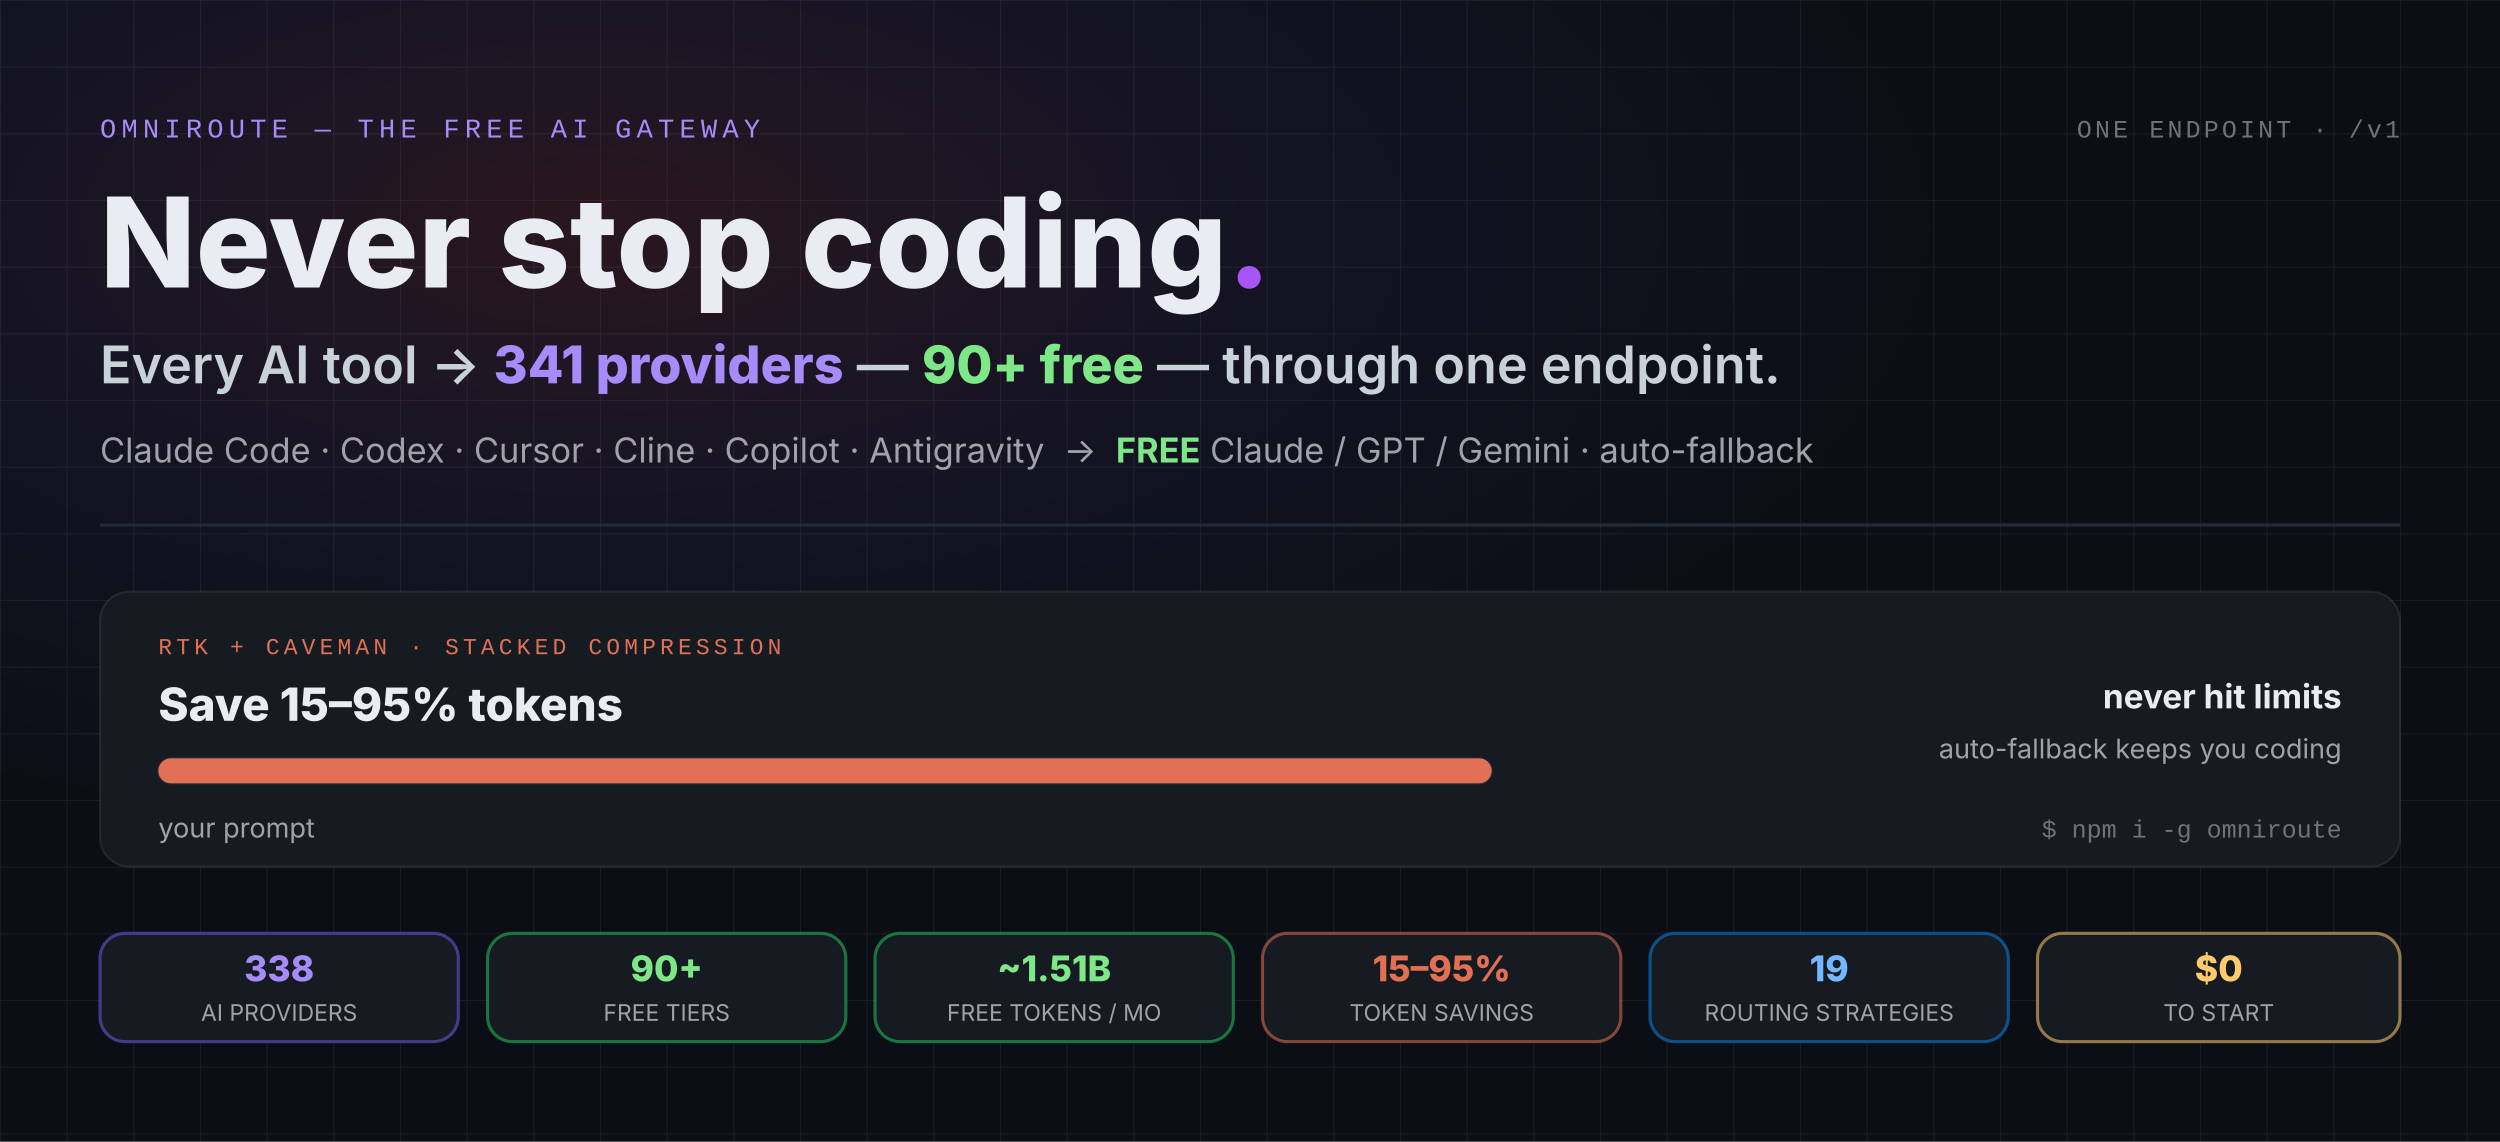
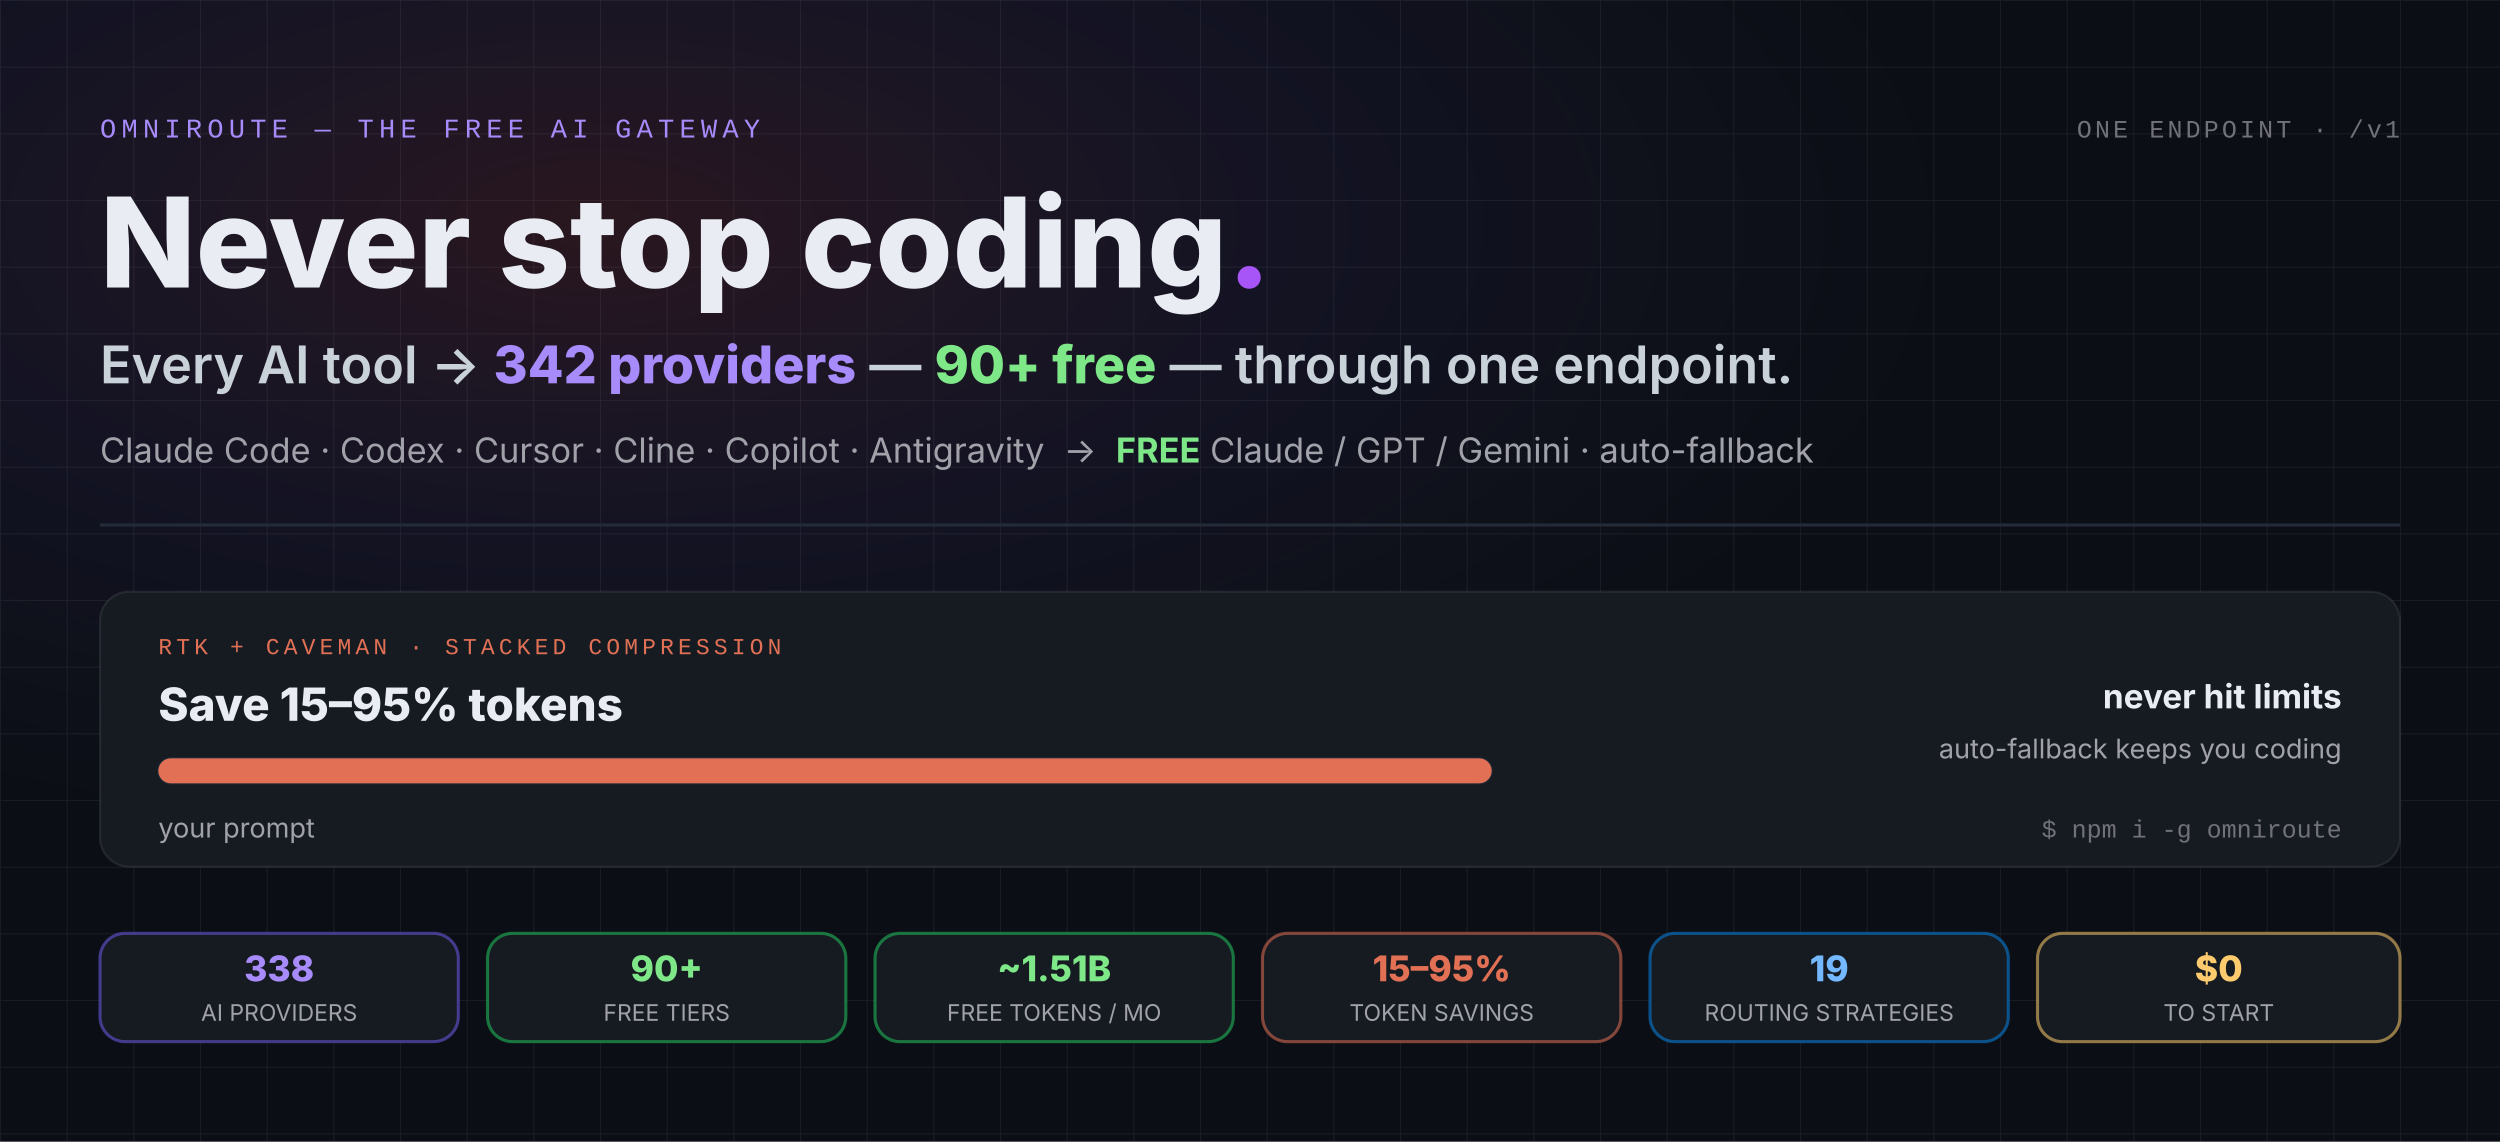
- <svg xmlns="http://www.w3.org/2000/svg" viewBox="0 0 1200 548" role="img" aria-label="OmniRoute hero: Never stop coding. Every AI tool to 341 providers — 90+ free — through one endpoint. Claude Code, Codex, Cursor, Cline, Copilot and Antigravity into free Claude, GPT and Gemini with auto-fallback. RTK + Caveman stacked compression saves 15 to 95 percent of tokens — about 89 percent average on tool-heavy sessions — so you never hit limits. Stats: 341 AI providers, 90+ free tiers, about 1.51B free tokens per month, 15 to 95 percent token savings, 19 routing strategies, zero dollars to start.">
+ <svg xmlns="http://www.w3.org/2000/svg" viewBox="0 0 1200 548" role="img" aria-label="OmniRoute hero: Never stop coding. Every AI tool to 342 providers — 90+ free — through one endpoint. Claude Code, Codex, Cursor, Cline, Copilot and Antigravity into free Claude, GPT and Gemini with auto-fallback. RTK + Caveman stacked compression saves 15 to 95 percent of tokens — about 89 percent average on tool-heavy sessions — so you never hit limits. Stats: 342 AI providers, 90+ free tiers, about 1.51B free tokens per month, 15 to 95 percent token savings, 19 routing strategies, zero dollars to start.">
  <defs>
    <pattern id="gridPaperH" width="32" height="32" patternUnits="userSpaceOnUse">
      <path d="M 32 0 L 0 0 0 32" fill="none" stroke="#ffffff" stroke-opacity="0.06" stroke-width="1" />
    </pattern>
    <radialGradient id="bgGlowH" cx="24%" cy="20%" r="55%">
      <stop offset="0%" stop-color="#e54d5e" stop-opacity="0.14" />
      <stop offset="55%" stop-color="#8b5cf6" stop-opacity="0.06" />
      <stop offset="100%" stop-color="#6366f1" stop-opacity="0" />
    </radialGradient>
    <linearGradient id="gradBrandH" x1="0" y1="0" x2="1" y2="1">
      <stop offset="0%" stop-color="#e54d5e" />
      <stop offset="100%" stop-color="#a855f7" />
    </linearGradient>
    <path id="dividerPathH" d="M 48,252 L 1152,252" />
  </defs>
  <rect width="1200" height="548" fill="#0b0e14" />
  <rect width="1200" height="548" fill="url(#gridPaperH)" />
  <rect width="1200" height="548" fill="url(#bgGlowH)" />
  <text x="48" y="66" font-family="Consolas, 'Courier New', monospace" font-size="13" letter-spacing="2.5" fill="#a78bfa">OMNIROUTE — THE FREE AI GATEWAY</text>
  <text x="1152" y="66" text-anchor="end" font-family="Consolas, 'Courier New', monospace" font-size="12" letter-spacing="1.5" fill="#71717a">ONE ENDPOINT · /v1</text>
  <text x="48" y="138" font-family="Inter, 'Segoe UI', Arial, Helvetica, system-ui, sans-serif" font-size="60" font-weight="800" fill="#e9edf3">Never stop coding<tspan fill="#a855f7">.</tspan>
  </text>
-   <text x="48" y="184" font-family="Inter, 'Segoe UI', Arial, Helvetica, system-ui, sans-serif" font-size="25" font-weight="600" fill="#c9d1d9">Every AI tool → <tspan fill="#a78bfa" font-weight="800">341 providers</tspan> — <tspan fill="#7ee787" font-weight="800">90+ free</tspan> — through one endpoint.</text>
+   <text x="48" y="184" font-family="Inter, 'Segoe UI', Arial, Helvetica, system-ui, sans-serif" font-size="25" font-weight="600" fill="#c9d1d9">Every AI tool → <tspan fill="#a78bfa" font-weight="800">342 providers</tspan> — <tspan fill="#7ee787" font-weight="800">90+ free</tspan> — through one endpoint.</text>
  <text x="48" y="222" font-family="Inter, 'Segoe UI', Arial, Helvetica, system-ui, sans-serif" font-size="16.5" fill="#a1a1aa">Claude Code · Codex · Cursor · Cline · Copilot · Antigravity  →  <tspan fill="#7ee787" font-weight="700">FREE</tspan> Claude / GPT / Gemini · auto-fallback</text>
  <line x1="48" y1="252" x2="1152" y2="252" stroke="#232b38" stroke-width="1.5" />
  <circle r="4" fill="url(#gradBrandH)" opacity="0">
    <animateMotion dur="6s" repeatCount="indefinite" keyPoints="0;1" keyTimes="0;1" calcMode="linear">
      <mpath href="#dividerPathH" />
    </animateMotion>
    <animate attributeName="opacity" values="0;0.9;0.9;0" keyTimes="0;0.08;0.6;0.75" dur="6s" repeatCount="indefinite" />
  </circle>
  <g>
    <rect x="48" y="284" width="1104" height="132" rx="14" fill="#161b22" stroke="#ffffff" stroke-opacity="0.08" stroke-width="1" />
    <text x="76" y="314" font-family="Consolas, 'Courier New', monospace" font-size="11" letter-spacing="2" fill="#e17055">RTK + CAVEMAN · STACKED COMPRESSION</text>
    <text x="76" y="346" font-family="Inter, 'Segoe UI', Arial, Helvetica, system-ui, sans-serif" font-size="22" font-weight="800" fill="#e9edf3">Save 15–95% tokens</text>
    <rect x="76" y="364" width="640" height="12" rx="6" fill="#0b0e14" stroke="#232b38" stroke-width="1" />
    <rect x="76" y="364" width="640" height="12" rx="6" fill="#e17055">
      <animate attributeName="width" values="640;640;70;70;640" keyTimes="0;0.12;0.5;0.88;1" dur="8s" repeatCount="indefinite" calcMode="spline" keySplines="0.4 0 0.2 1;0.4 0 0.2 1;0.4 0 0.2 1;0.4 0 0.2 1" />
    </rect>
    <text x="76" y="402" font-family="Inter, 'Segoe UI', Arial, Helvetica, system-ui, sans-serif" font-size="13" fill="#a1a1aa">your prompt
      <animate attributeName="opacity" values="1;1;0;0;1" keyTimes="0;0.12;0.35;0.88;1" dur="8s" repeatCount="indefinite" calcMode="discrete" />
    </text>
    <text x="76" y="402" font-family="Inter, 'Segoe UI', Arial, Helvetica, system-ui, sans-serif" font-size="13" font-weight="700" fill="#e17055" opacity="0">−89% avg on tool-heavy sessions
      <animate attributeName="opacity" values="0;0;1;1;0" keyTimes="0;0.35;0.36;0.88;1" dur="8s" repeatCount="indefinite" calcMode="discrete" />
    </text>
    <text x="1124" y="340" text-anchor="end" font-family="Inter, 'Segoe UI', Arial, Helvetica, system-ui, sans-serif" font-size="16" font-weight="700" fill="#e9edf3">never hit limits</text>
    <text x="1124" y="364" text-anchor="end" font-family="Inter, 'Segoe UI', Arial, Helvetica, system-ui, sans-serif" font-size="13" fill="#a1a1aa">auto-fallback keeps you coding</text>
    <text x="1124" y="402" text-anchor="end" font-family="Consolas, 'Courier New', monospace" font-size="12" fill="#71717a">$ npm i -g omniroute</text>
  </g>
  <g font-family="Inter, 'Segoe UI', Arial, Helvetica, system-ui, sans-serif" text-anchor="middle">
    <rect x="48" y="448" width="172" height="52" rx="12" fill="#161b22" stroke="#6c5ce7" stroke-opacity="0.55" stroke-width="1.5" />
    <text x="134" y="471" font-size="17" font-weight="800" fill="#a78bfa">338</text>
    <text x="134" y="490" font-size="11" fill="#a1a1aa">AI PROVIDERS</text>
    <rect x="234" y="448" width="172" height="52" rx="12" fill="#161b22" stroke="#22c55e" stroke-opacity="0.55" stroke-width="1.5" />
    <text x="320" y="471" font-size="17" font-weight="800" fill="#7ee787">90+</text>
    <text x="320" y="490" font-size="11" fill="#a1a1aa">FREE TIERS</text>
    <rect x="420" y="448" width="172" height="52" rx="12" fill="#161b22" stroke="#22c55e" stroke-opacity="0.55" stroke-width="1.5" />
    <text x="506" y="471" font-size="17" font-weight="800" fill="#7ee787">~1.51B</text>
    <text x="506" y="490" font-size="11" fill="#a1a1aa">FREE TOKENS / MO</text>
    <rect x="606" y="448" width="172" height="52" rx="12" fill="#161b22" stroke="#e17055" stroke-opacity="0.55" stroke-width="1.5" />
    <text x="692" y="471" font-size="17" font-weight="800" fill="#e17055">15–95%</text>
    <text x="692" y="490" font-size="11" fill="#a1a1aa">TOKEN SAVINGS</text>
    <rect x="792" y="448" width="172" height="52" rx="12" fill="#161b22" stroke="#0984e3" stroke-opacity="0.55" stroke-width="1.5" />
    <text x="878" y="471" font-size="17" font-weight="800" fill="#74b9ff">19</text>
    <text x="878" y="490" font-size="11" fill="#a1a1aa">ROUTING STRATEGIES</text>
    <rect x="978" y="448" width="174" height="52" rx="12" fill="#161b22" stroke="#fdcb6e" stroke-opacity="0.55" stroke-width="1.5" />
    <text x="1065" y="471" font-size="17" font-weight="800" fill="#fdcb6e">$0</text>
    <text x="1065" y="490" font-size="11" fill="#a1a1aa">TO START</text>
  </g>
</svg>
